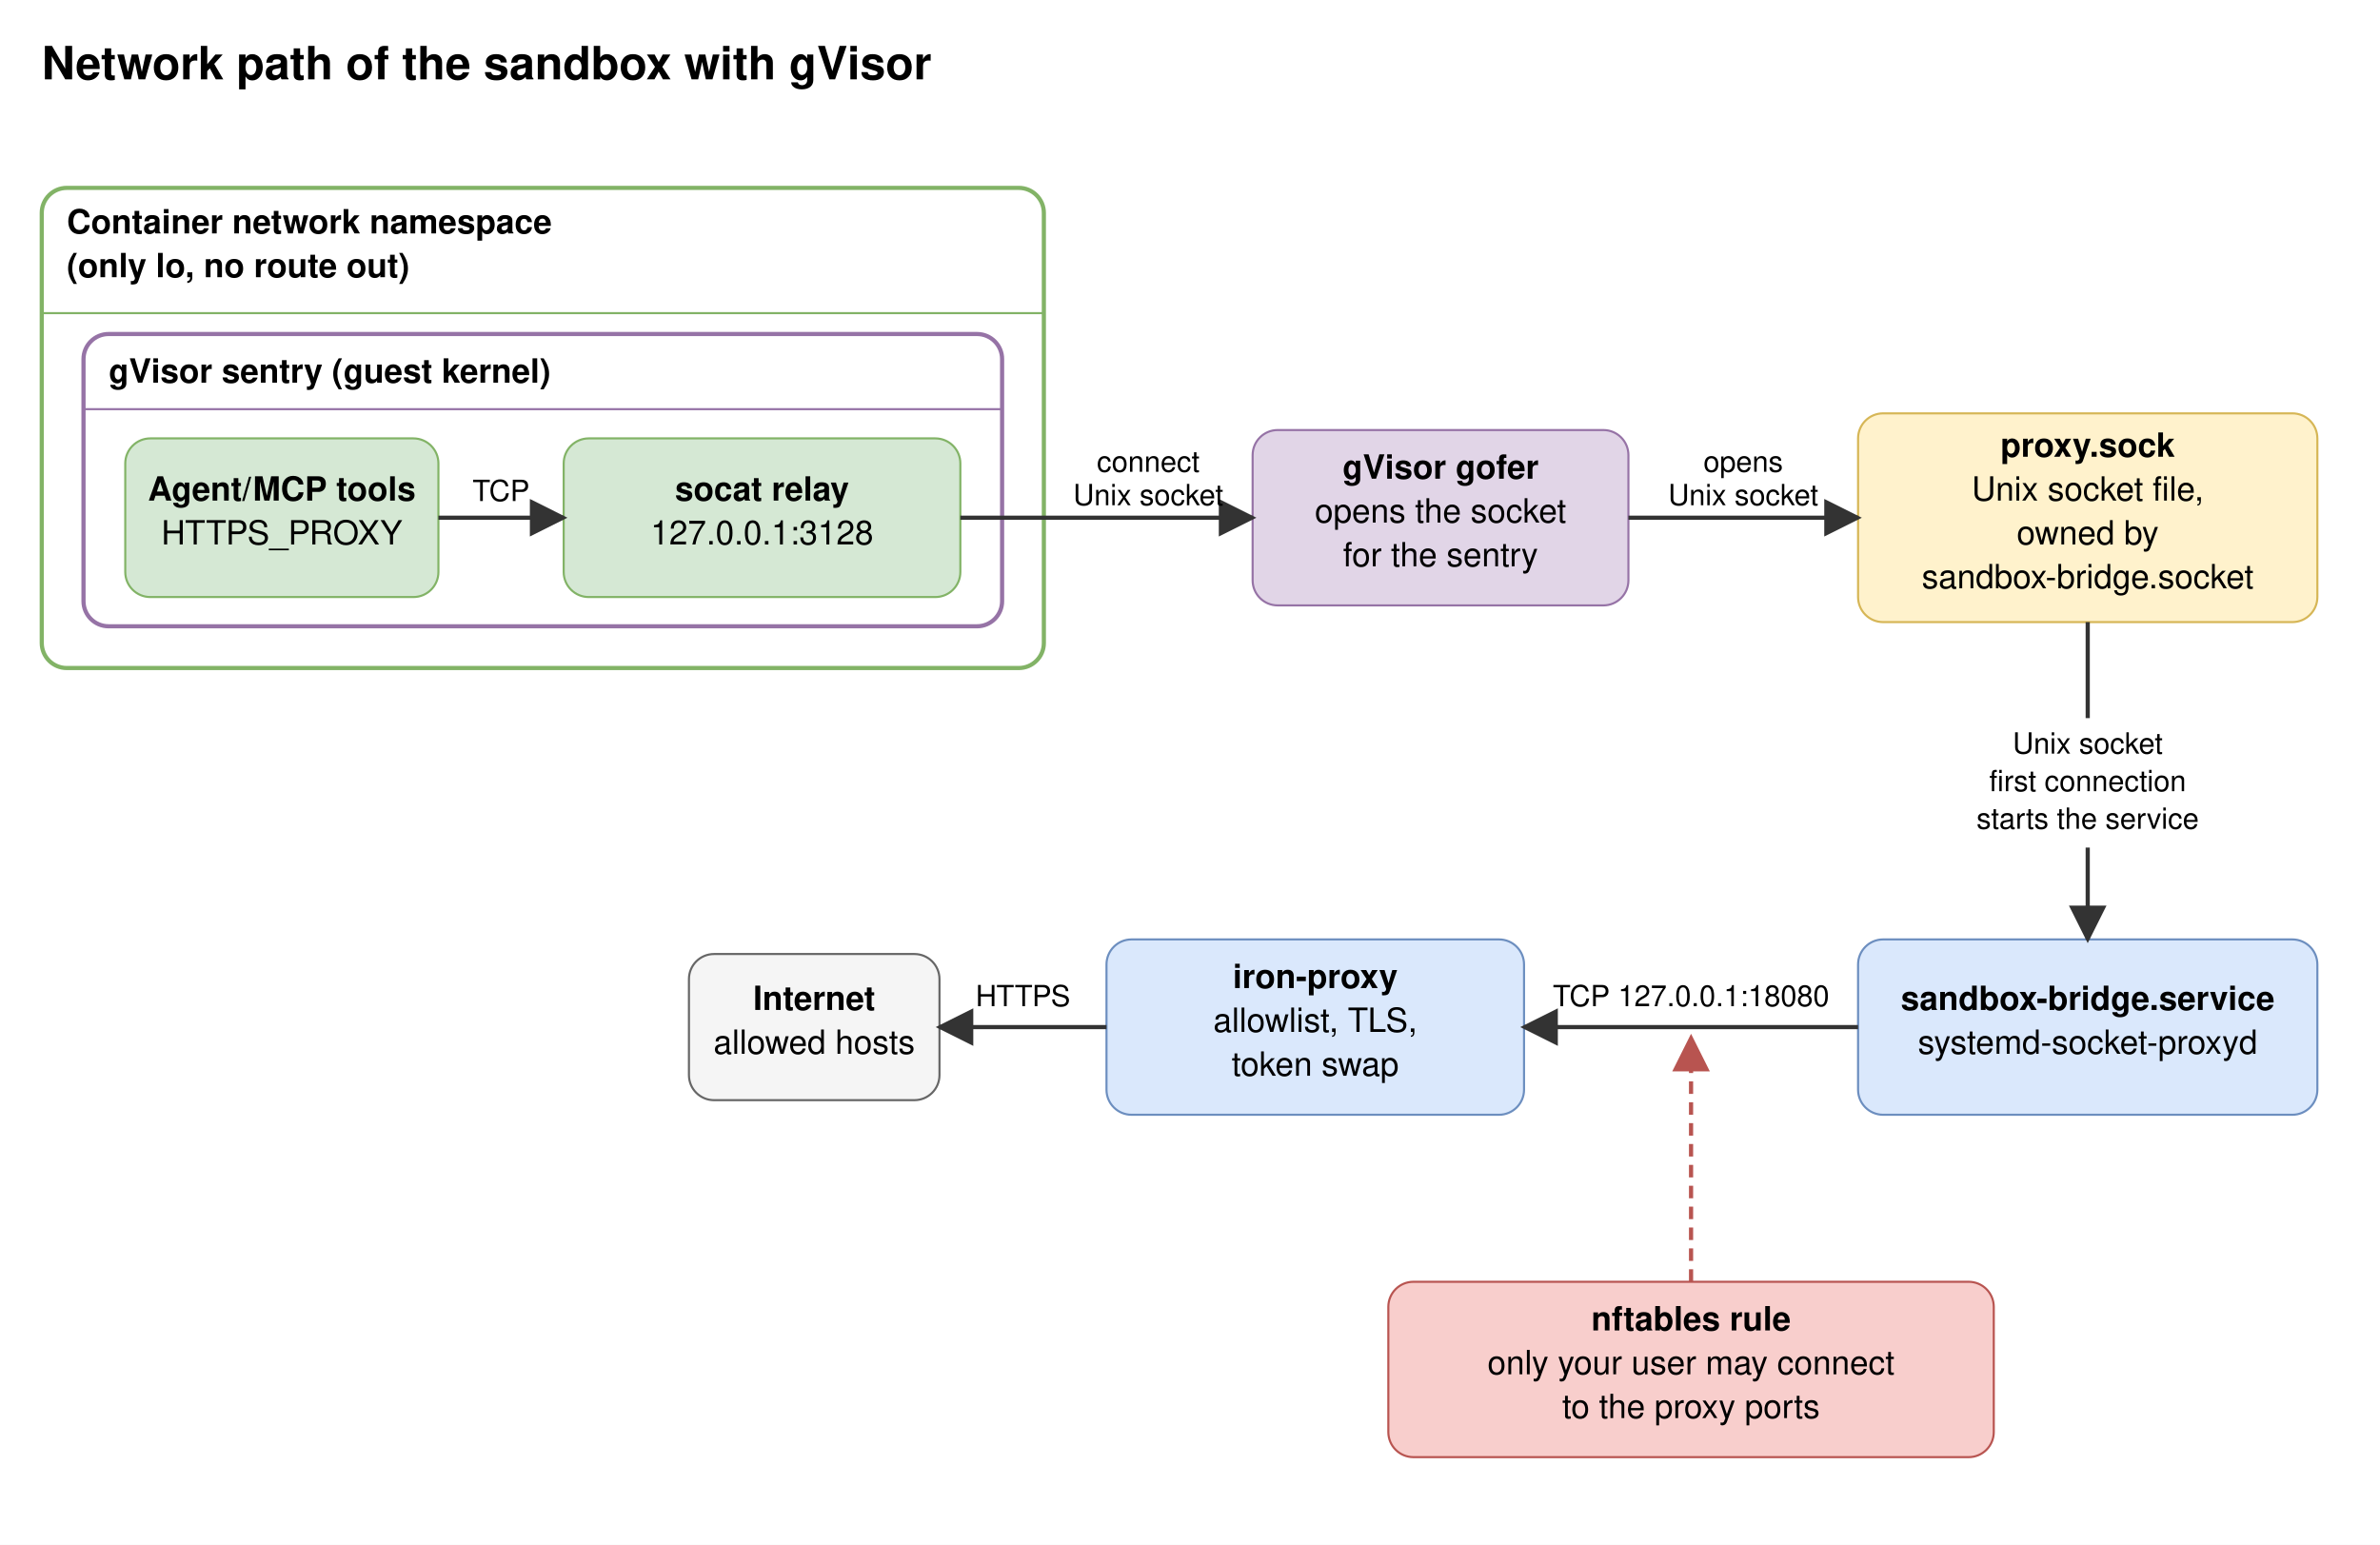
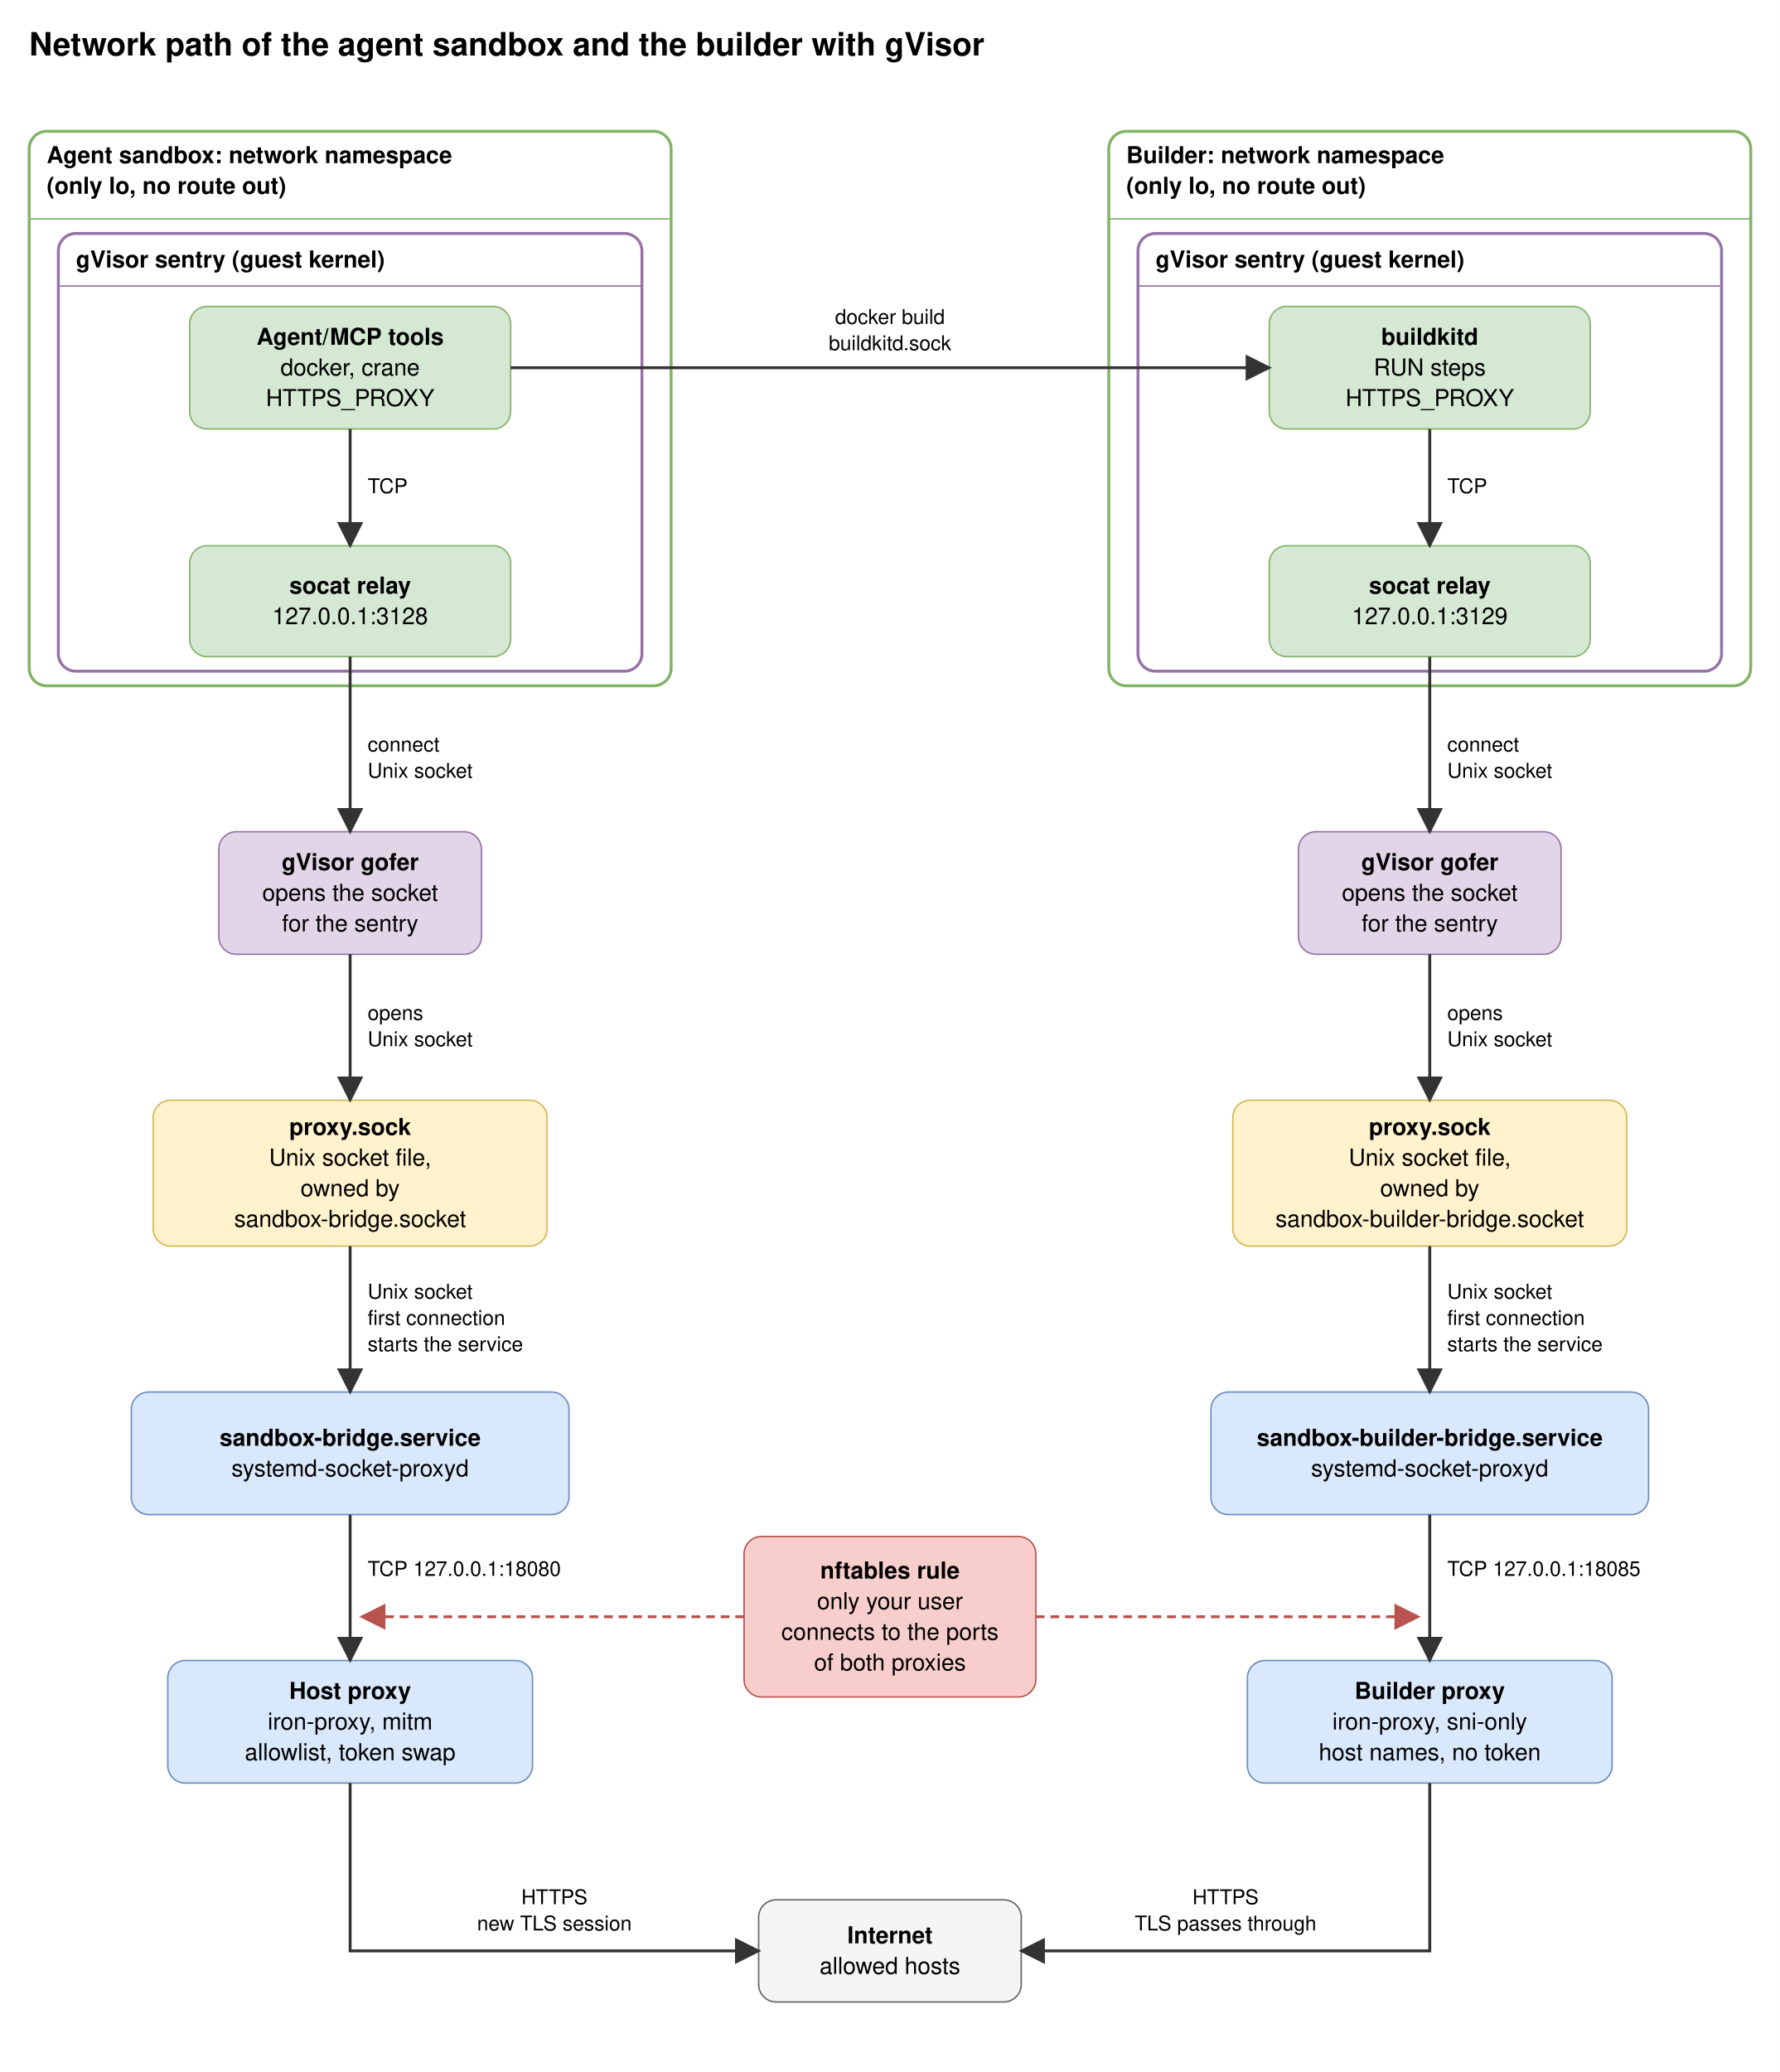
- <svg xmlns="http://www.w3.org/2000/svg" version="1.1" width="1140" height="740" viewBox="0 0 1140 740" font-family="Helvetica, Arial, sans-serif">
+ <svg xmlns="http://www.w3.org/2000/svg" version="1.1" width="1220" height="1420" viewBox="0 0 1220 1420" font-family="Helvetica, Arial, sans-serif">
  <defs>
    <marker id="a" viewBox="0 0 10 10" refX="9" refY="5" markerWidth="9" markerHeight="9" orient="auto">
      <path d="M0,0 L10,5 L0,10 z" fill="#333333" />
    </marker>
    <marker id="r" viewBox="0 0 10 10" refX="9" refY="5" markerWidth="9" markerHeight="9" orient="auto">
      <path d="M0,0 L10,5 L0,10 z" fill="#b85450" />
    </marker>
  </defs>
-   <rect x="0" y="0" width="1140" height="740" fill="#ffffff" />
-   <text x="20" y="38" font-size="22" font-weight="bold" fill="#000000">Network path of the sandbox with gVisor</text>
-   <rect x="20" y="90" width="480" height="230" rx="12" fill="#ffffff" stroke="#82b366" stroke-width="2" />
-   <line x1="20" y1="150" x2="500" y2="150" stroke="#82b366" stroke-width="1" />
+   <rect x="0" y="0" width="1220" height="1420" fill="#ffffff" />
+   <text x="20" y="38" font-size="22" font-weight="bold" fill="#000000">Network path of the agent sandbox and the builder with gVisor</text>
+   <rect x="20" y="90" width="440" height="380" rx="12" fill="#ffffff" stroke="#82b366" stroke-width="2" />
+   <line x1="20" y1="150" x2="460" y2="150" stroke="#82b366" stroke-width="1" />
  <g font-size="16" text-anchor="start" fill="#000000" font-weight="bold">
-     <text x="32" y="111.8">Container network namespace</text>
+     <text x="32" y="111.8">Agent sandbox: network namespace</text>
    <text x="32" y="132.8">(only lo, no route out)</text>
  </g>
-   <rect x="40" y="160" width="440" height="140" rx="12" fill="#ffffff" stroke="#9673a6" stroke-width="2" />
-   <line x1="40" y1="196" x2="480" y2="196" stroke="#9673a6" stroke-width="1" />
+   <rect x="40" y="160" width="400" height="300" rx="12" fill="#ffffff" stroke="#9673a6" stroke-width="2" />
+   <line x1="40" y1="196" x2="440" y2="196" stroke="#9673a6" stroke-width="1" />
  <g font-size="16" text-anchor="start" fill="#000000" font-weight="bold">
    <text x="52" y="183.3">gVisor sentry (guest kernel)</text>
  </g>
-   <rect x="60" y="210" width="150" height="76" rx="12" fill="#d5e8d4" stroke="#82b366" stroke-width="1" />
+   <rect x="130" y="210" width="220" height="84" rx="12" fill="#d5e8d4" stroke="#82b366" stroke-width="1" />
  <g font-size="16" text-anchor="middle" fill="#000000">
-     <text x="135.0" y="239.8" font-weight="bold">Agent/MCP tools</text>
-     <text x="135.0" y="260.8">HTTPS_PROXY</text>
+     <text x="240" y="236.3" font-weight="bold">Agent/MCP tools</text>
+     <text x="240" y="257.3">docker, crane</text>
+     <text x="240" y="278.3">HTTPS_PROXY</text>
  </g>
-   <rect x="270" y="210" width="190" height="76" rx="12" fill="#d5e8d4" stroke="#82b366" stroke-width="1" />
+   <rect x="130" y="374" width="220" height="76" rx="12" fill="#d5e8d4" stroke="#82b366" stroke-width="1" />
  <g font-size="16" text-anchor="middle" fill="#000000">
-     <text x="365.0" y="239.8" font-weight="bold">socat relay</text>
-     <text x="365.0" y="260.8">127.0.0.1:3128</text>
+     <text x="240" y="406.8" font-weight="bold">socat relay</text>
+     <text x="240" y="427.8">127.0.0.1:3128</text>
  </g>
-   <rect x="600" y="206" width="180" height="84" rx="12" fill="#e1d5e7" stroke="#9673a6" stroke-width="1" />
+   <rect x="150" y="570" width="180" height="84" rx="12" fill="#e1d5e7" stroke="#9673a6" stroke-width="1" />
  <g font-size="16" text-anchor="middle" fill="#000000">
-     <text x="690.0" y="229.3" font-weight="bold">gVisor gofer</text>
-     <text x="690.0" y="250.3">opens the socket</text>
-     <text x="690.0" y="271.3">for the sentry</text>
+     <text x="240" y="596.3" font-weight="bold">gVisor gofer</text>
+     <text x="240" y="617.3">opens the socket</text>
+     <text x="240" y="638.3">for the sentry</text>
  </g>
-   <rect x="890" y="198" width="220" height="100" rx="12" fill="#fff2cc" stroke="#d6b656" stroke-width="1" />
+   <rect x="105" y="754" width="270" height="100" rx="12" fill="#fff2cc" stroke="#d6b656" stroke-width="1" />
  <g font-size="16" text-anchor="middle" fill="#000000">
-     <text x="1000.0" y="218.8" font-weight="bold">proxy.sock</text>
-     <text x="1000.0" y="239.8">Unix socket file,</text>
-     <text x="1000.0" y="260.8">owned by</text>
-     <text x="1000.0" y="281.8">sandbox-bridge.socket</text>
+     <text x="240" y="777.8" font-weight="bold">proxy.sock</text>
+     <text x="240" y="798.8">Unix socket file,</text>
+     <text x="240" y="819.8">owned by</text>
+     <text x="240" y="840.8">sandbox-bridge.socket</text>
  </g>
-   <rect x="890" y="450" width="220" height="84" rx="12" fill="#dae8fc" stroke="#6c8ebf" stroke-width="1" />
+   <rect x="90" y="954" width="300" height="84" rx="12" fill="#dae8fc" stroke="#6c8ebf" stroke-width="1" />
  <g font-size="16" text-anchor="middle" fill="#000000">
-     <text x="1000.0" y="483.8" font-weight="bold">sandbox-bridge.service</text>
-     <text x="1000.0" y="504.8">systemd-socket-proxyd</text>
+     <text x="240" y="990.8" font-weight="bold">sandbox-bridge.service</text>
+     <text x="240" y="1011.8">systemd-socket-proxyd</text>
  </g>
-   <rect x="530" y="450" width="200" height="84" rx="12" fill="#dae8fc" stroke="#6c8ebf" stroke-width="1" />
+   <rect x="115" y="1138" width="250" height="84" rx="12" fill="#dae8fc" stroke="#6c8ebf" stroke-width="1" />
  <g font-size="16" text-anchor="middle" fill="#000000">
-     <text x="630.0" y="473.3" font-weight="bold">iron-proxy</text>
-     <text x="630.0" y="494.3">allowlist, TLS,</text>
-     <text x="630.0" y="515.3">token swap</text>
+     <text x="240" y="1164.3" font-weight="bold">Host proxy</text>
+     <text x="240" y="1185.3">iron-proxy, mitm</text>
+     <text x="240" y="1206.3">allowlist, token swap</text>
  </g>
-   <rect x="330" y="457" width="120" height="70" rx="12" fill="#f5f5f5" stroke="#666666" stroke-width="1" />
+   <rect x="760" y="90" width="440" height="380" rx="12" fill="#ffffff" stroke="#82b366" stroke-width="2" />
+   <line x1="760" y1="150" x2="1200" y2="150" stroke="#82b366" stroke-width="1" />
+   <g font-size="16" text-anchor="start" fill="#000000" font-weight="bold">
+     <text x="772" y="111.8">Builder: network namespace</text>
+     <text x="772" y="132.8">(only lo, no route out)</text>
+   </g>
+   <rect x="780" y="160" width="400" height="300" rx="12" fill="#ffffff" stroke="#9673a6" stroke-width="2" />
+   <line x1="780" y1="196" x2="1180" y2="196" stroke="#9673a6" stroke-width="1" />
+   <g font-size="16" text-anchor="start" fill="#000000" font-weight="bold">
+     <text x="792" y="183.3">gVisor sentry (guest kernel)</text>
+   </g>
+   <rect x="870" y="210" width="220" height="84" rx="12" fill="#d5e8d4" stroke="#82b366" stroke-width="1" />
  <g font-size="16" text-anchor="middle" fill="#000000">
-     <text x="390.0" y="483.8" font-weight="bold">Internet</text>
-     <text x="390.0" y="504.8">allowed hosts</text>
+     <text x="980" y="236.3" font-weight="bold">buildkitd</text>
+     <text x="980" y="257.3">RUN steps</text>
+     <text x="980" y="278.3">HTTPS_PROXY</text>
  </g>
-   <rect x="665" y="614" width="290" height="84" rx="12" fill="#f8cecc" stroke="#b85450" stroke-width="1" />
+   <rect x="870" y="374" width="220" height="76" rx="12" fill="#d5e8d4" stroke="#82b366" stroke-width="1" />
  <g font-size="16" text-anchor="middle" fill="#000000">
-     <text x="810.0" y="637.3" font-weight="bold">nftables rule</text>
-     <text x="810.0" y="658.3">only your user may connect</text>
-     <text x="810.0" y="679.3">to the proxy ports</text>
+     <text x="980" y="406.8" font-weight="bold">socat relay</text>
+     <text x="980" y="427.8">127.0.0.1:3129</text>
  </g>
-   <path d="M210,248 L270,248" fill="none" stroke="#333333" stroke-width="2" marker-end="url(#a)" />
-   <path d="M460,248 L600,248" fill="none" stroke="#333333" stroke-width="2" marker-end="url(#a)" />
-   <path d="M780,248 L890,248" fill="none" stroke="#333333" stroke-width="2" marker-end="url(#a)" />
-   <path d="M1000,298 L1000,450" fill="none" stroke="#333333" stroke-width="2" marker-end="url(#a)" />
-   <path d="M890,492 L730,492" fill="none" stroke="#333333" stroke-width="2" marker-end="url(#a)" />
-   <path d="M530,492 L450,492" fill="none" stroke="#333333" stroke-width="2" marker-end="url(#a)" />
-   <path d="M810,614 L810,497" fill="none" stroke="#b85450" stroke-width="2" stroke-dasharray="6,4" marker-end="url(#r)" />
-   <text x="240.0" y="240.0" font-size="14" text-anchor="middle" fill="#000000">TCP</text>
-   <g font-size="14" text-anchor="middle" fill="#000000">
-     <text x="550.0" y="226.0">connect</text>
-     <text x="550.0" y="242.0">Unix socket</text>
+   <rect x="890" y="570" width="180" height="84" rx="12" fill="#e1d5e7" stroke="#9673a6" stroke-width="1" />
+   <g font-size="16" text-anchor="middle" fill="#000000">
+     <text x="980" y="596.3" font-weight="bold">gVisor gofer</text>
+     <text x="980" y="617.3">opens the socket</text>
+     <text x="980" y="638.3">for the sentry</text>
  </g>
-   <g font-size="14" text-anchor="middle" fill="#000000">
-     <text x="835.0" y="226.0">opens</text>
-     <text x="835.0" y="242.0">Unix socket</text>
+   <rect x="845" y="754" width="270" height="100" rx="12" fill="#fff2cc" stroke="#d6b656" stroke-width="1" />
+   <g font-size="16" text-anchor="middle" fill="#000000">
+     <text x="980" y="777.8" font-weight="bold">proxy.sock</text>
+     <text x="980" y="798.8">Unix socket file,</text>
+     <text x="980" y="819.8">owned by</text>
+     <text x="980" y="840.8">sandbox-builder-bridge.socket</text>
  </g>
-   <text x="810.0" y="482.0" font-size="14" text-anchor="middle" fill="#000000">TCP 127.0.0.1:18080</text>
-   <text x="490.0" y="482.0" font-size="14" text-anchor="middle" fill="#000000">HTTPS</text>
-   <rect x="930.0" y="344.0" width="140.0" height="62.0" fill="#ffffff" />
-   <g font-size="14" text-anchor="middle" fill="#000000">
-     <text x="1000.0" y="361.0">Unix socket</text>
-     <text x="1000.0" y="379.0">first connection</text>
-     <text x="1000.0" y="397.0">starts the service</text>
+   <rect x="830" y="954" width="300" height="84" rx="12" fill="#dae8fc" stroke="#6c8ebf" stroke-width="1" />
+   <g font-size="16" text-anchor="middle" fill="#000000">
+     <text x="980" y="990.8" font-weight="bold">sandbox-builder-bridge.service</text>
+     <text x="980" y="1011.8">systemd-socket-proxyd</text>
  </g>
+   <rect x="855" y="1138" width="250" height="84" rx="12" fill="#dae8fc" stroke="#6c8ebf" stroke-width="1" />
+   <g font-size="16" text-anchor="middle" fill="#000000">
+     <text x="980" y="1164.3" font-weight="bold">Builder proxy</text>
+     <text x="980" y="1185.3">iron-proxy, sni-only</text>
+     <text x="980" y="1206.3">host names, no token</text>
+   </g>
+   <rect x="510" y="1053" width="200" height="110" rx="12" fill="#f8cecc" stroke="#b85450" stroke-width="1" />
+   <g font-size="16" text-anchor="middle" fill="#000000">
+     <text x="610" y="1081.8" font-weight="bold">nftables rule</text>
+     <text x="610" y="1102.8">only your user</text>
+     <text x="610" y="1123.8">connects to the ports</text>
+     <text x="610" y="1144.8">of both proxies</text>
+   </g>
+   <rect x="520" y="1302" width="180" height="70" rx="12" fill="#f5f5f5" stroke="#666666" stroke-width="1" />
+   <g font-size="16" text-anchor="middle" fill="#000000">
+     <text x="610" y="1331.8" font-weight="bold">Internet</text>
+     <text x="610" y="1352.8">allowed hosts</text>
+   </g>
+   <path d="M240,294 L240,374" fill="none" stroke="#333333" stroke-width="2" marker-end="url(#a)" />
+   <path d="M240,450 L240,570" fill="none" stroke="#333333" stroke-width="2" marker-end="url(#a)" />
+   <path d="M240,654 L240,754" fill="none" stroke="#333333" stroke-width="2" marker-end="url(#a)" />
+   <path d="M240,854 L240,954" fill="none" stroke="#333333" stroke-width="2" marker-end="url(#a)" />
+   <path d="M240,1038 L240,1138" fill="none" stroke="#333333" stroke-width="2" marker-end="url(#a)" />
+   <path d="M980,294 L980,374" fill="none" stroke="#333333" stroke-width="2" marker-end="url(#a)" />
+   <path d="M980,450 L980,570" fill="none" stroke="#333333" stroke-width="2" marker-end="url(#a)" />
+   <path d="M980,654 L980,754" fill="none" stroke="#333333" stroke-width="2" marker-end="url(#a)" />
+   <path d="M980,854 L980,954" fill="none" stroke="#333333" stroke-width="2" marker-end="url(#a)" />
+   <path d="M980,1038 L980,1138" fill="none" stroke="#333333" stroke-width="2" marker-end="url(#a)" />
+   <path d="M350,252 L870,252" fill="none" stroke="#333333" stroke-width="2" marker-end="url(#a)" />
+   <path d="M510,1108 L248,1108" fill="none" stroke="#b85450" stroke-width="2" stroke-dasharray="6,4" marker-end="url(#r)" />
+   <path d="M710,1108 L972,1108" fill="none" stroke="#b85450" stroke-width="2" stroke-dasharray="6,4" marker-end="url(#r)" />
+   <path d="M240,1222 L240,1337 L520,1337" fill="none" stroke="#333333" stroke-width="2" marker-end="url(#a)" />
+   <path d="M980,1222 L980,1337 L700,1337" fill="none" stroke="#333333" stroke-width="2" marker-end="url(#a)" />
+   <text x="252" y="338" font-size="14" text-anchor="start" fill="#000000">TCP</text>
+   <text x="252" y="515" font-size="14" text-anchor="start" fill="#000000">connect</text>
+   <text x="252" y="533" font-size="14" text-anchor="start" fill="#000000">Unix socket</text>
+   <text x="252" y="699" font-size="14" text-anchor="start" fill="#000000">opens</text>
+   <text x="252" y="717" font-size="14" text-anchor="start" fill="#000000">Unix socket</text>
+   <text x="252" y="890" font-size="14" text-anchor="start" fill="#000000">Unix socket</text>
+   <text x="252" y="908" font-size="14" text-anchor="start" fill="#000000">first connection</text>
+   <text x="252" y="926" font-size="14" text-anchor="start" fill="#000000">starts the service</text>
+   <text x="252" y="1080" font-size="14" text-anchor="start" fill="#000000">TCP 127.0.0.1:18080</text>
+   <text x="992" y="338" font-size="14" text-anchor="start" fill="#000000">TCP</text>
+   <text x="992" y="515" font-size="14" text-anchor="start" fill="#000000">connect</text>
+   <text x="992" y="533" font-size="14" text-anchor="start" fill="#000000">Unix socket</text>
+   <text x="992" y="699" font-size="14" text-anchor="start" fill="#000000">opens</text>
+   <text x="992" y="717" font-size="14" text-anchor="start" fill="#000000">Unix socket</text>
+   <text x="992" y="890" font-size="14" text-anchor="start" fill="#000000">Unix socket</text>
+   <text x="992" y="908" font-size="14" text-anchor="start" fill="#000000">first connection</text>
+   <text x="992" y="926" font-size="14" text-anchor="start" fill="#000000">starts the service</text>
+   <text x="992" y="1080" font-size="14" text-anchor="start" fill="#000000">TCP 127.0.0.1:18085</text>
+   <text x="610" y="222" font-size="14" text-anchor="middle" fill="#000000">docker build</text>
+   <text x="610" y="240" font-size="14" text-anchor="middle" fill="#000000">buildkitd.sock</text>
+   <text x="380" y="1305" font-size="14" text-anchor="middle" fill="#000000">HTTPS</text>
+   <text x="380" y="1323" font-size="14" text-anchor="middle" fill="#000000">new TLS session</text>
+   <text x="840" y="1305" font-size="14" text-anchor="middle" fill="#000000">HTTPS</text>
+   <text x="840" y="1323" font-size="14" text-anchor="middle" fill="#000000">TLS passes through</text>
</svg>
